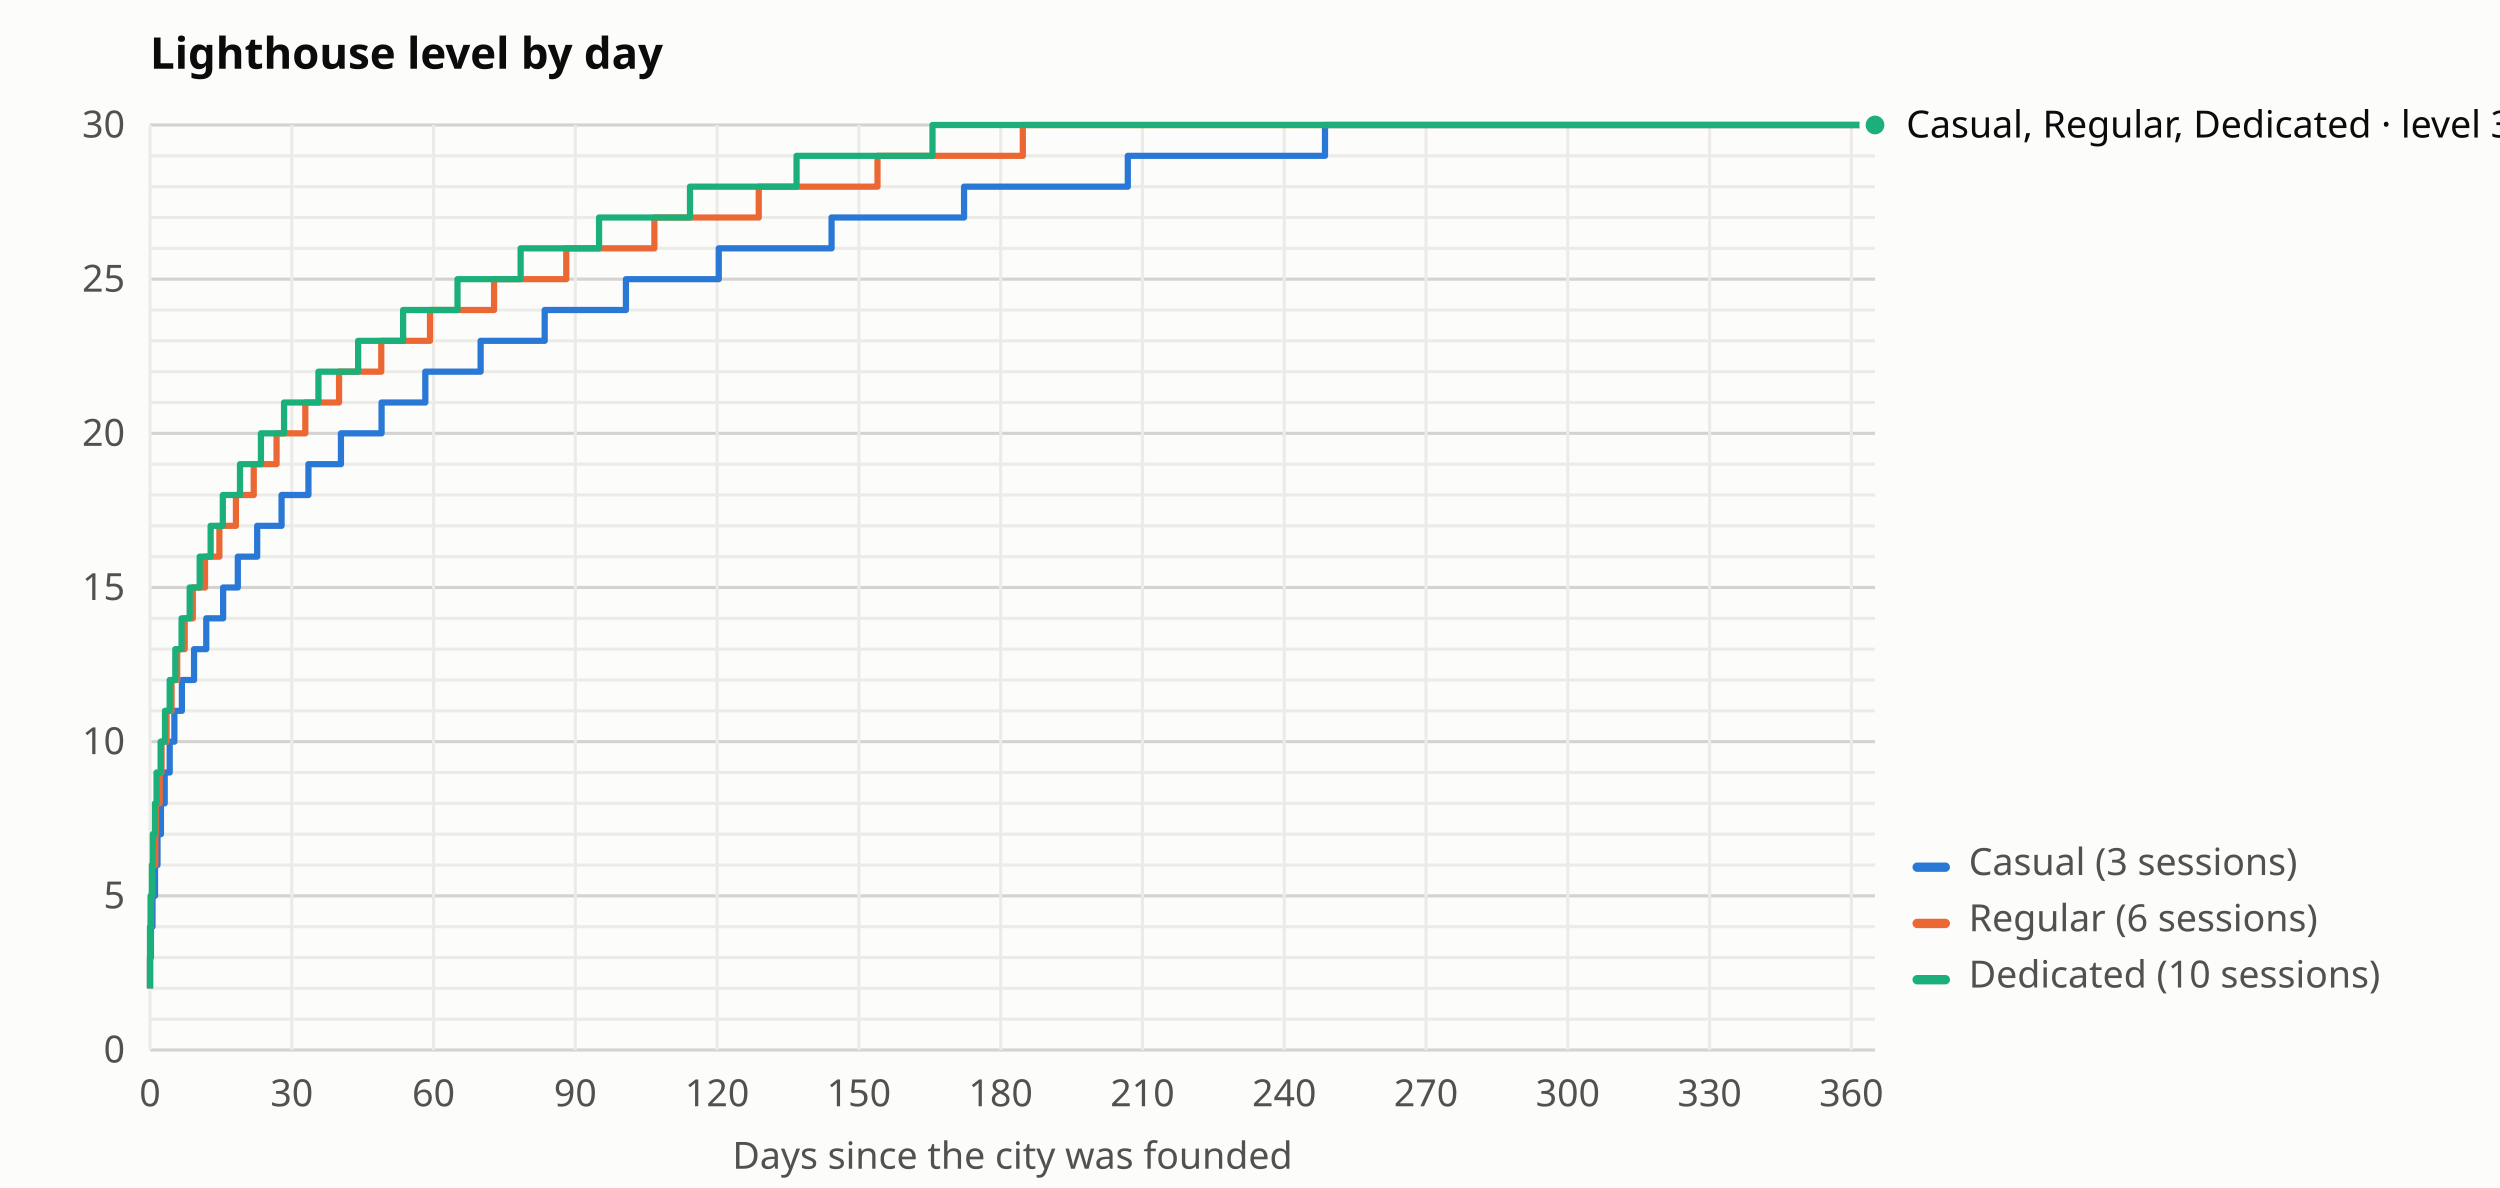
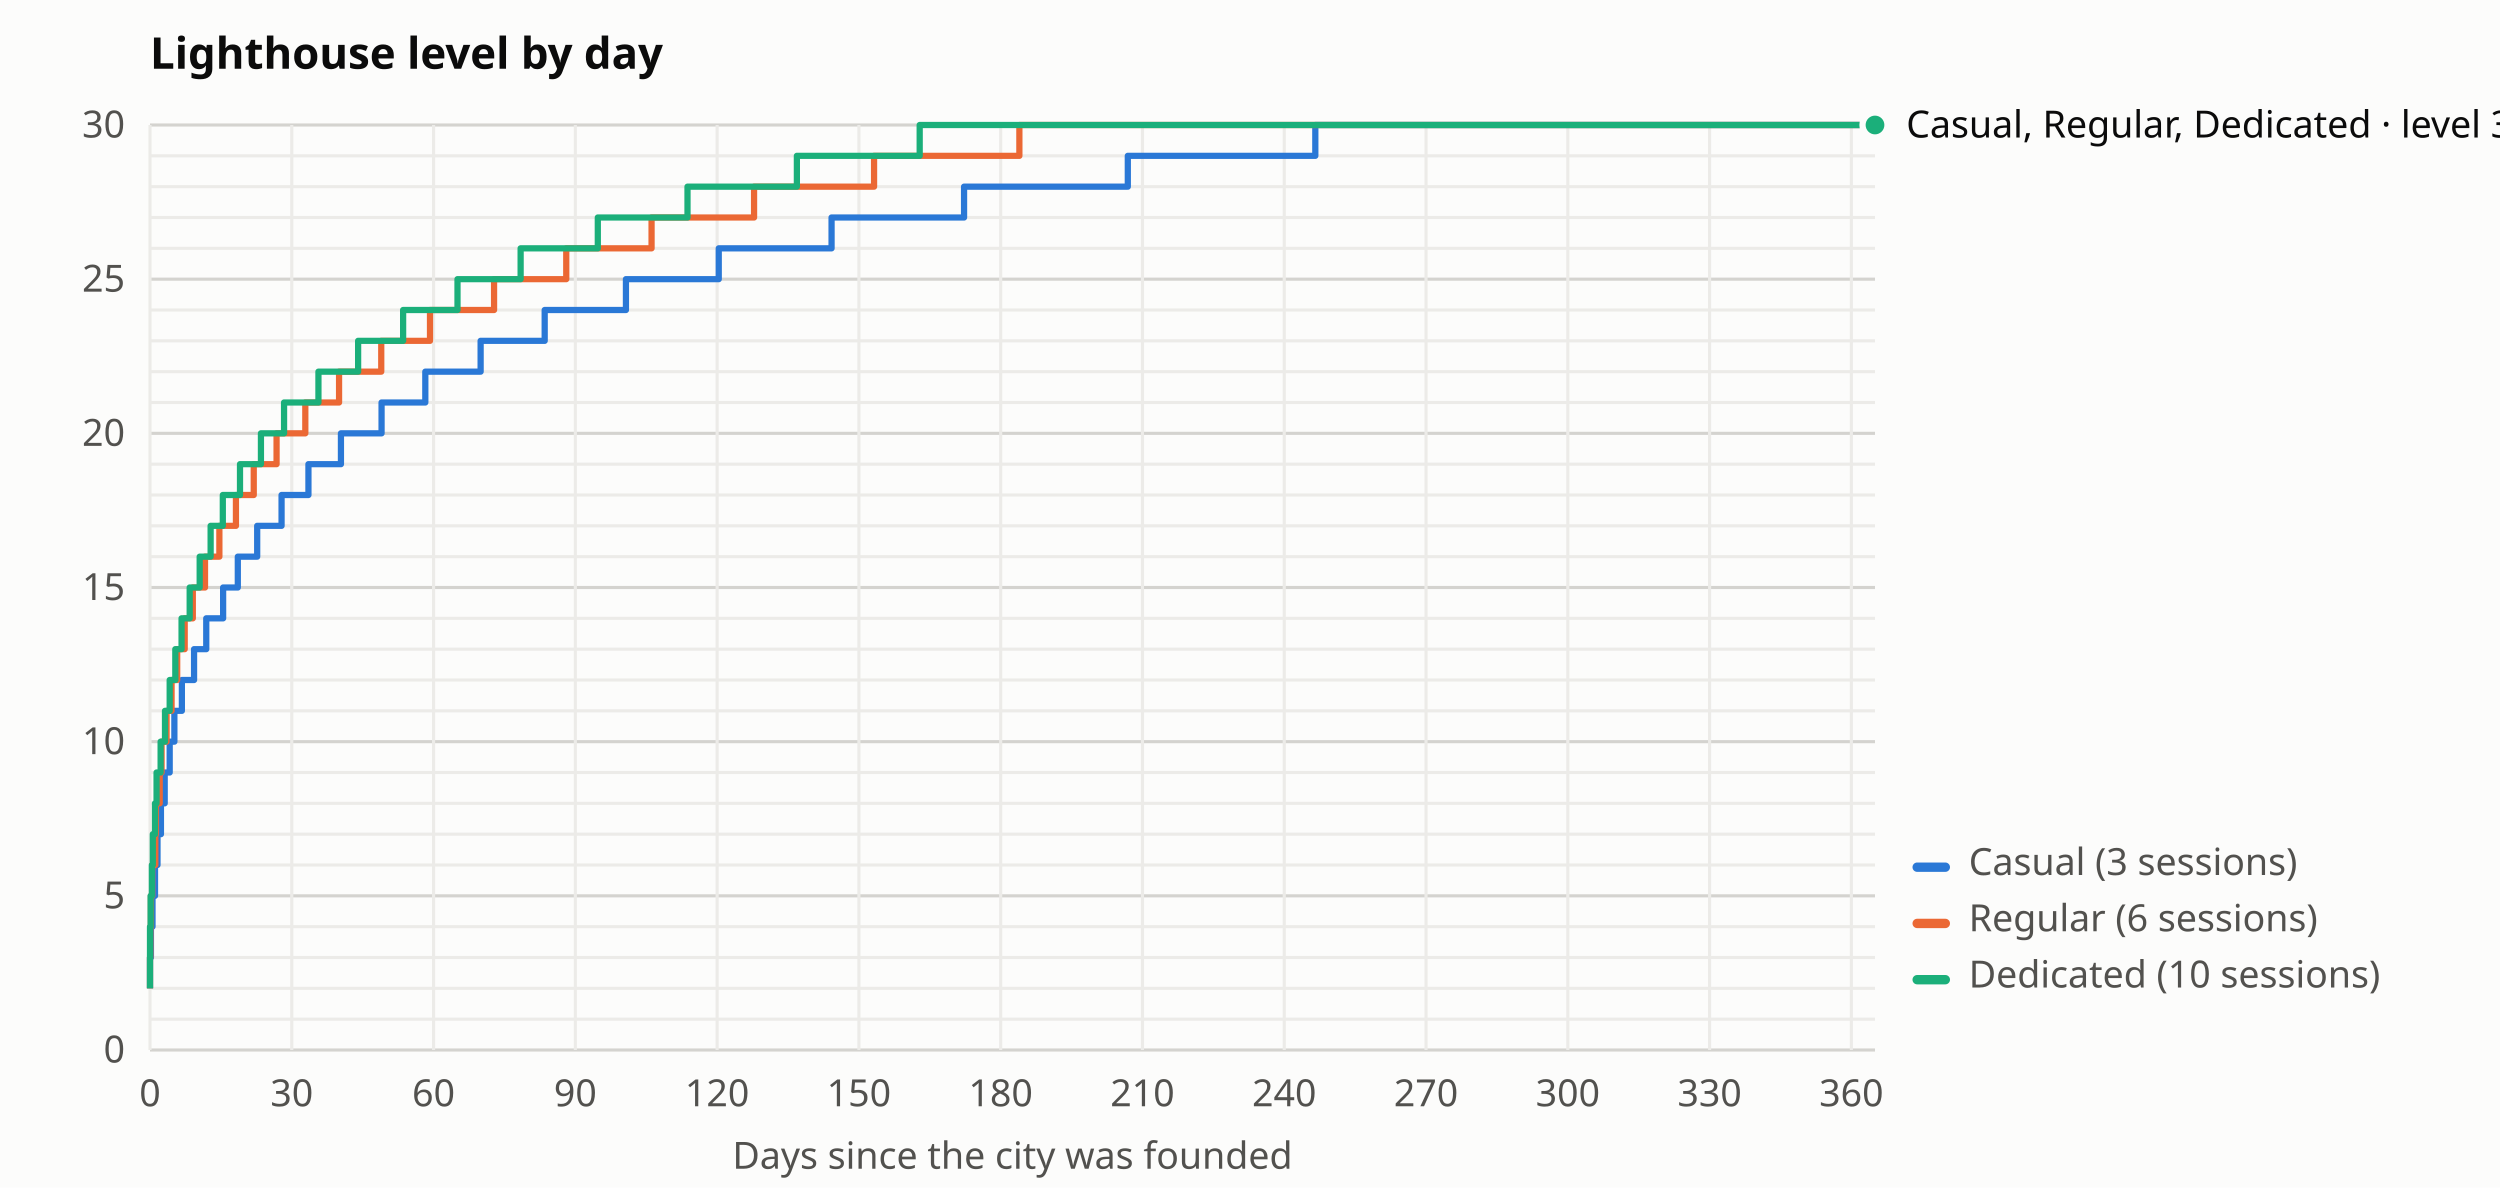
<svg xmlns="http://www.w3.org/2000/svg" viewBox="0 0 800 380" width="800" height="380" font-family="system-ui, sans-serif" font-size="12" role="img" aria-labelledby="t">
  <rect width="800" height="380" fill="#fcfcfb" />
  <text x="48" y="22" font-size="14" font-weight="600" fill="#0b0b0b">Lighthouse level by day</text>
  <line x1="48" x2="600" y1="336" y2="336" stroke="#d4d3cf" stroke-width="1" />
  <text x="40" y="340" text-anchor="end" fill="#52514e">0</text>
  <line x1="48" x2="600" y1="326.133" y2="326.133" stroke="#ecebe8" stroke-width="1" />
  <line x1="48" x2="600" y1="316.267" y2="316.267" stroke="#ecebe8" stroke-width="1" />
  <line x1="48" x2="600" y1="306.4" y2="306.4" stroke="#ecebe8" stroke-width="1" />
  <line x1="48" x2="600" y1="296.533" y2="296.533" stroke="#ecebe8" stroke-width="1" />
  <line x1="48" x2="600" y1="286.667" y2="286.667" stroke="#d4d3cf" stroke-width="1" />
  <text x="40" y="290.667" text-anchor="end" fill="#52514e">5</text>
  <line x1="48" x2="600" y1="276.8" y2="276.8" stroke="#ecebe8" stroke-width="1" />
  <line x1="48" x2="600" y1="266.933" y2="266.933" stroke="#ecebe8" stroke-width="1" />
  <line x1="48" x2="600" y1="257.067" y2="257.067" stroke="#ecebe8" stroke-width="1" />
  <line x1="48" x2="600" y1="247.2" y2="247.2" stroke="#ecebe8" stroke-width="1" />
  <line x1="48" x2="600" y1="237.333" y2="237.333" stroke="#d4d3cf" stroke-width="1" />
  <text x="40" y="241.333" text-anchor="end" fill="#52514e">10</text>
  <line x1="48" x2="600" y1="227.467" y2="227.467" stroke="#ecebe8" stroke-width="1" />
  <line x1="48" x2="600" y1="217.6" y2="217.6" stroke="#ecebe8" stroke-width="1" />
  <line x1="48" x2="600" y1="207.733" y2="207.733" stroke="#ecebe8" stroke-width="1" />
  <line x1="48" x2="600" y1="197.867" y2="197.867" stroke="#ecebe8" stroke-width="1" />
  <line x1="48" x2="600" y1="188" y2="188" stroke="#d4d3cf" stroke-width="1" />
  <text x="40" y="192" text-anchor="end" fill="#52514e">15</text>
  <line x1="48" x2="600" y1="178.133" y2="178.133" stroke="#ecebe8" stroke-width="1" />
  <line x1="48" x2="600" y1="168.267" y2="168.267" stroke="#ecebe8" stroke-width="1" />
  <line x1="48" x2="600" y1="158.4" y2="158.4" stroke="#ecebe8" stroke-width="1" />
  <line x1="48" x2="600" y1="148.533" y2="148.533" stroke="#ecebe8" stroke-width="1" />
  <line x1="48" x2="600" y1="138.667" y2="138.667" stroke="#d4d3cf" stroke-width="1" />
  <text x="40" y="142.667" text-anchor="end" fill="#52514e">20</text>
  <line x1="48" x2="600" y1="128.8" y2="128.8" stroke="#ecebe8" stroke-width="1" />
  <line x1="48" x2="600" y1="118.933" y2="118.933" stroke="#ecebe8" stroke-width="1" />
  <line x1="48" x2="600" y1="109.067" y2="109.067" stroke="#ecebe8" stroke-width="1" />
  <line x1="48" x2="600" y1="99.2" y2="99.2" stroke="#ecebe8" stroke-width="1" />
  <line x1="48" x2="600" y1="89.333" y2="89.333" stroke="#d4d3cf" stroke-width="1" />
  <text x="40" y="93.333" text-anchor="end" fill="#52514e">25</text>
  <line x1="48" x2="600" y1="79.467" y2="79.467" stroke="#ecebe8" stroke-width="1" />
  <line x1="48" x2="600" y1="69.6" y2="69.6" stroke="#ecebe8" stroke-width="1" />
  <line x1="48" x2="600" y1="59.733" y2="59.733" stroke="#ecebe8" stroke-width="1" />
  <line x1="48" x2="600" y1="49.867" y2="49.867" stroke="#ecebe8" stroke-width="1" />
  <line x1="48" x2="600" y1="40" y2="40" stroke="#d4d3cf" stroke-width="1" />
  <text x="40" y="44" text-anchor="end" fill="#52514e">30</text>
  <line x1="48" x2="48" y1="40" y2="336" stroke="#ecebe8" stroke-width="1" />
  <text x="48" y="354" text-anchor="middle" fill="#52514e">0</text>
  <line x1="93.37" x2="93.37" y1="40" y2="336" stroke="#ecebe8" stroke-width="1" />
  <text x="93.37" y="354" text-anchor="middle" fill="#52514e">30</text>
  <line x1="138.74" x2="138.74" y1="40" y2="336" stroke="#ecebe8" stroke-width="1" />
  <text x="138.74" y="354" text-anchor="middle" fill="#52514e">60</text>
  <line x1="184.11" x2="184.11" y1="40" y2="336" stroke="#ecebe8" stroke-width="1" />
  <text x="184.11" y="354" text-anchor="middle" fill="#52514e">90</text>
  <line x1="229.479" x2="229.479" y1="40" y2="336" stroke="#ecebe8" stroke-width="1" />
  <text x="229.479" y="354" text-anchor="middle" fill="#52514e">120</text>
  <line x1="274.849" x2="274.849" y1="40" y2="336" stroke="#ecebe8" stroke-width="1" />
  <text x="274.849" y="354" text-anchor="middle" fill="#52514e">150</text>
  <line x1="320.219" x2="320.219" y1="40" y2="336" stroke="#ecebe8" stroke-width="1" />
  <text x="320.219" y="354" text-anchor="middle" fill="#52514e">180</text>
  <line x1="365.589" x2="365.589" y1="40" y2="336" stroke="#ecebe8" stroke-width="1" />
  <text x="365.589" y="354" text-anchor="middle" fill="#52514e">210</text>
  <line x1="410.959" x2="410.959" y1="40" y2="336" stroke="#ecebe8" stroke-width="1" />
  <text x="410.959" y="354" text-anchor="middle" fill="#52514e">240</text>
  <line x1="456.329" x2="456.329" y1="40" y2="336" stroke="#ecebe8" stroke-width="1" />
  <text x="456.329" y="354" text-anchor="middle" fill="#52514e">270</text>
  <line x1="501.699" x2="501.699" y1="40" y2="336" stroke="#ecebe8" stroke-width="1" />
  <text x="501.699" y="354" text-anchor="middle" fill="#52514e">300</text>
  <line x1="547.068" x2="547.068" y1="40" y2="336" stroke="#ecebe8" stroke-width="1" />
  <text x="547.068" y="354" text-anchor="middle" fill="#52514e">330</text>
  <line x1="592.438" x2="592.438" y1="40" y2="336" stroke="#ecebe8" stroke-width="1" />
  <text x="592.438" y="354" text-anchor="middle" fill="#52514e">360</text>
  <text x="324" y="374" text-anchor="middle" fill="#52514e">Days since the city was founded</text>
-   <polyline points="48,316.267 48.0,316.267 48.0,306.4 48.3,306.4 48.3,296.533 48.8,296.533 48.8,286.667 49.6,286.667 49.6,276.8 50.4,276.8 50.4,266.933 51.5,266.933 51.5,257.067 52.7,257.067 52.7,247.2 54.3,247.2 54.3,237.333 55.8,237.333 55.8,227.467 58.2,227.467 58.2,217.6 62.1,217.6 62.1,207.733 66.0,207.733 66.0,197.867 71.4,197.867 71.4,188 76.1,188 76.1,178.133 82.3,178.133 82.3,168.267 90.1,168.267 90.1,158.4 98.7,158.4 98.7,148.533 109.1,148.533 109.1,138.667 122.1,138.667 122.1,128.8 136.1,128.8 136.1,118.933 153.8,118.933 153.8,109.067 174.3,109.067 174.3,99.2 200.3,99.2 200.3,89.333 230.0,89.333 230.0,79.467 266.1,79.467 266.1,69.6 308.5,69.6 308.5,59.733 360.9,59.733 360.9,49.867 424.0,49.867 424.0,40 600,40" fill="none" stroke="#2a78d6" stroke-width="2" stroke-linejoin="round" />
+   <polyline points="48,316.267 48.0,316.267 48.0,306.4 48.3,306.4 48.3,296.533 48.8,296.533 48.8,286.667 49.6,286.667 49.6,276.8 50.4,276.8 50.4,266.933 51.5,266.933 51.5,257.067 52.7,257.067 52.7,247.2 54.3,247.2 54.3,237.333 55.8,237.333 55.8,227.467 58.2,227.467 58.2,217.6 62.1,217.6 62.1,207.733 66.0,207.733 66.0,197.867 71.4,197.867 71.4,188 76.1,188 76.1,178.133 82.3,178.133 82.3,168.267 90.1,168.267 90.1,158.4 98.7,158.4 98.7,148.533 109.1,148.533 109.1,138.667 122.1,138.667 122.1,128.8 136.1,128.8 136.1,118.933 153.8,118.933 153.8,109.067 174.3,109.067 174.3,99.2 200.3,99.2 200.3,89.333 230.0,89.333 230.0,79.467 266.1,79.467 266.1,69.6 308.5,69.6 308.5,59.733 360.9,59.733 360.9,49.867 420.9,49.867 420.9,40 600,40" fill="none" stroke="#2a78d6" stroke-width="2" stroke-linejoin="round" />
  <circle cx="600" cy="40" r="4" fill="#2a78d6" stroke="#fcfcfb" stroke-width="2" />
  <rect x="612" y="276" width="12" height="3" rx="1.5" fill="#2a78d6" />
  <text x="630" y="280" fill="#52514e">Casual (3 sessions)</text>
-   <polyline points="48,316.267 48.0,316.267 48.0,306.4 48.1,306.4 48.1,296.533 48.3,296.533 48.3,286.667 48.7,286.667 48.7,276.8 49.7,276.8 49.7,266.933 49.9,266.933 49.9,257.067 51.1,257.067 51.1,247.2 51.7,247.2 51.7,237.333 53.3,237.333 53.3,227.467 54.9,227.467 54.9,217.6 56.7,217.6 56.7,207.733 59.1,207.733 59.1,197.867 61.7,197.867 61.7,188 65.6,188 65.6,178.133 70.2,178.133 70.2,168.267 75.5,168.267 75.5,158.4 81.2,158.4 81.2,148.533 88.5,148.533 88.5,138.667 97.7,138.667 97.7,128.8 108.5,128.8 108.5,118.933 122.0,118.933 122.0,109.067 137.6,109.067 137.6,99.2 158.1,99.2 158.1,89.333 181.2,89.333 181.2,79.467 209.4,79.467 209.4,69.6 242.8,69.6 242.8,59.733 280.8,59.733 280.8,49.867 327.3,49.867 327.3,40 600,40" fill="none" stroke="#eb6834" stroke-width="2" stroke-linejoin="round" />
+   <polyline points="48,316.267 48.0,316.267 48.0,306.4 48.1,306.4 48.1,296.533 48.3,296.533 48.3,286.667 48.7,286.667 48.7,276.8 49.7,276.8 49.7,266.933 49.9,266.933 49.9,257.067 51.1,257.067 51.1,247.2 51.7,247.2 51.7,237.333 53.3,237.333 53.3,227.467 54.9,227.467 54.9,217.6 56.7,217.6 56.7,207.733 59.1,207.733 59.1,197.867 61.7,197.867 61.7,188 65.6,188 65.6,178.133 70.2,178.133 70.2,168.267 75.5,168.267 75.5,158.4 81.2,158.4 81.2,148.533 88.5,148.533 88.5,138.667 97.7,138.667 97.7,128.8 108.5,128.8 108.5,118.933 122.0,118.933 122.0,109.067 137.6,109.067 137.6,99.2 158.1,99.2 158.1,89.333 181.2,89.333 181.2,79.467 208.5,79.467 208.5,69.6 241.3,69.6 241.3,59.733 279.7,59.733 279.7,49.867 326.2,49.867 326.2,40 600,40" fill="none" stroke="#eb6834" stroke-width="2" stroke-linejoin="round" />
  <circle cx="600" cy="40" r="4" fill="#eb6834" stroke="#fcfcfb" stroke-width="2" />
  <rect x="612" y="294" width="12" height="3" rx="1.5" fill="#eb6834" />
  <text x="630" y="298" fill="#52514e">Regular (6 sessions)</text>
-   <polyline points="48,316.267 48.0,316.267 48.0,306.4 48.0,306.4 48.0,296.533 48.2,296.533 48.2,286.667 48.6,286.667 48.6,276.8 48.9,276.8 48.9,266.933 49.6,266.933 49.6,257.067 50.1,257.067 50.1,247.2 51.4,247.2 51.4,237.333 52.8,237.333 52.8,227.467 54.3,227.467 54.3,217.6 56.1,217.6 56.1,207.733 58.1,207.733 58.1,197.867 60.7,197.867 60.7,188 63.9,188 63.9,178.133 67.4,178.133 67.4,168.267 71.3,168.267 71.3,158.4 76.8,158.4 76.8,148.533 83.5,148.533 83.5,138.667 90.9,138.667 90.9,128.8 101.9,128.8 101.9,118.933 114.6,118.933 114.6,109.067 129.0,109.067 129.0,99.2 146.4,99.2 146.4,89.333 166.6,89.333 166.6,79.467 191.7,79.467 191.7,69.6 220.8,69.6 220.8,59.733 254.9,59.733 254.9,49.867 298.4,49.867 298.4,40 600,40" fill="none" stroke="#1baf7a" stroke-width="2" stroke-linejoin="round" />
+   <polyline points="48,316.267 48.0,316.267 48.0,306.4 48.0,306.4 48.0,296.533 48.2,296.533 48.2,286.667 48.6,286.667 48.6,276.8 48.9,276.8 48.9,266.933 49.6,266.933 49.6,257.067 50.1,257.067 50.1,247.2 51.4,247.2 51.4,237.333 52.8,237.333 52.8,227.467 54.3,227.467 54.3,217.6 56.1,217.6 56.1,207.733 58.1,207.733 58.1,197.867 60.7,197.867 60.7,188 63.9,188 63.9,178.133 67.4,178.133 67.4,168.267 71.3,168.267 71.3,158.4 76.8,158.4 76.8,148.533 83.5,148.533 83.5,138.667 90.9,138.667 90.9,128.8 101.9,128.8 101.9,118.933 114.6,118.933 114.6,109.067 129.0,109.067 129.0,99.2 146.4,99.2 146.4,89.333 166.6,89.333 166.6,79.467 191.3,79.467 191.3,69.6 220.0,69.6 220.0,59.733 255.0,59.733 255.0,49.867 294.3,49.867 294.3,40 600,40" fill="none" stroke="#1baf7a" stroke-width="2" stroke-linejoin="round" />
  <circle cx="600" cy="40" r="4" fill="#1baf7a" stroke="#fcfcfb" stroke-width="2" />
  <rect x="612" y="312" width="12" height="3" rx="1.5" fill="#1baf7a" />
  <text x="630" y="316" fill="#52514e">Dedicated (10 sessions)</text>
  <text x="610" y="44" fill="#0b0b0b">Casual, Regular, Dedicated · level 30</text>
</svg>
